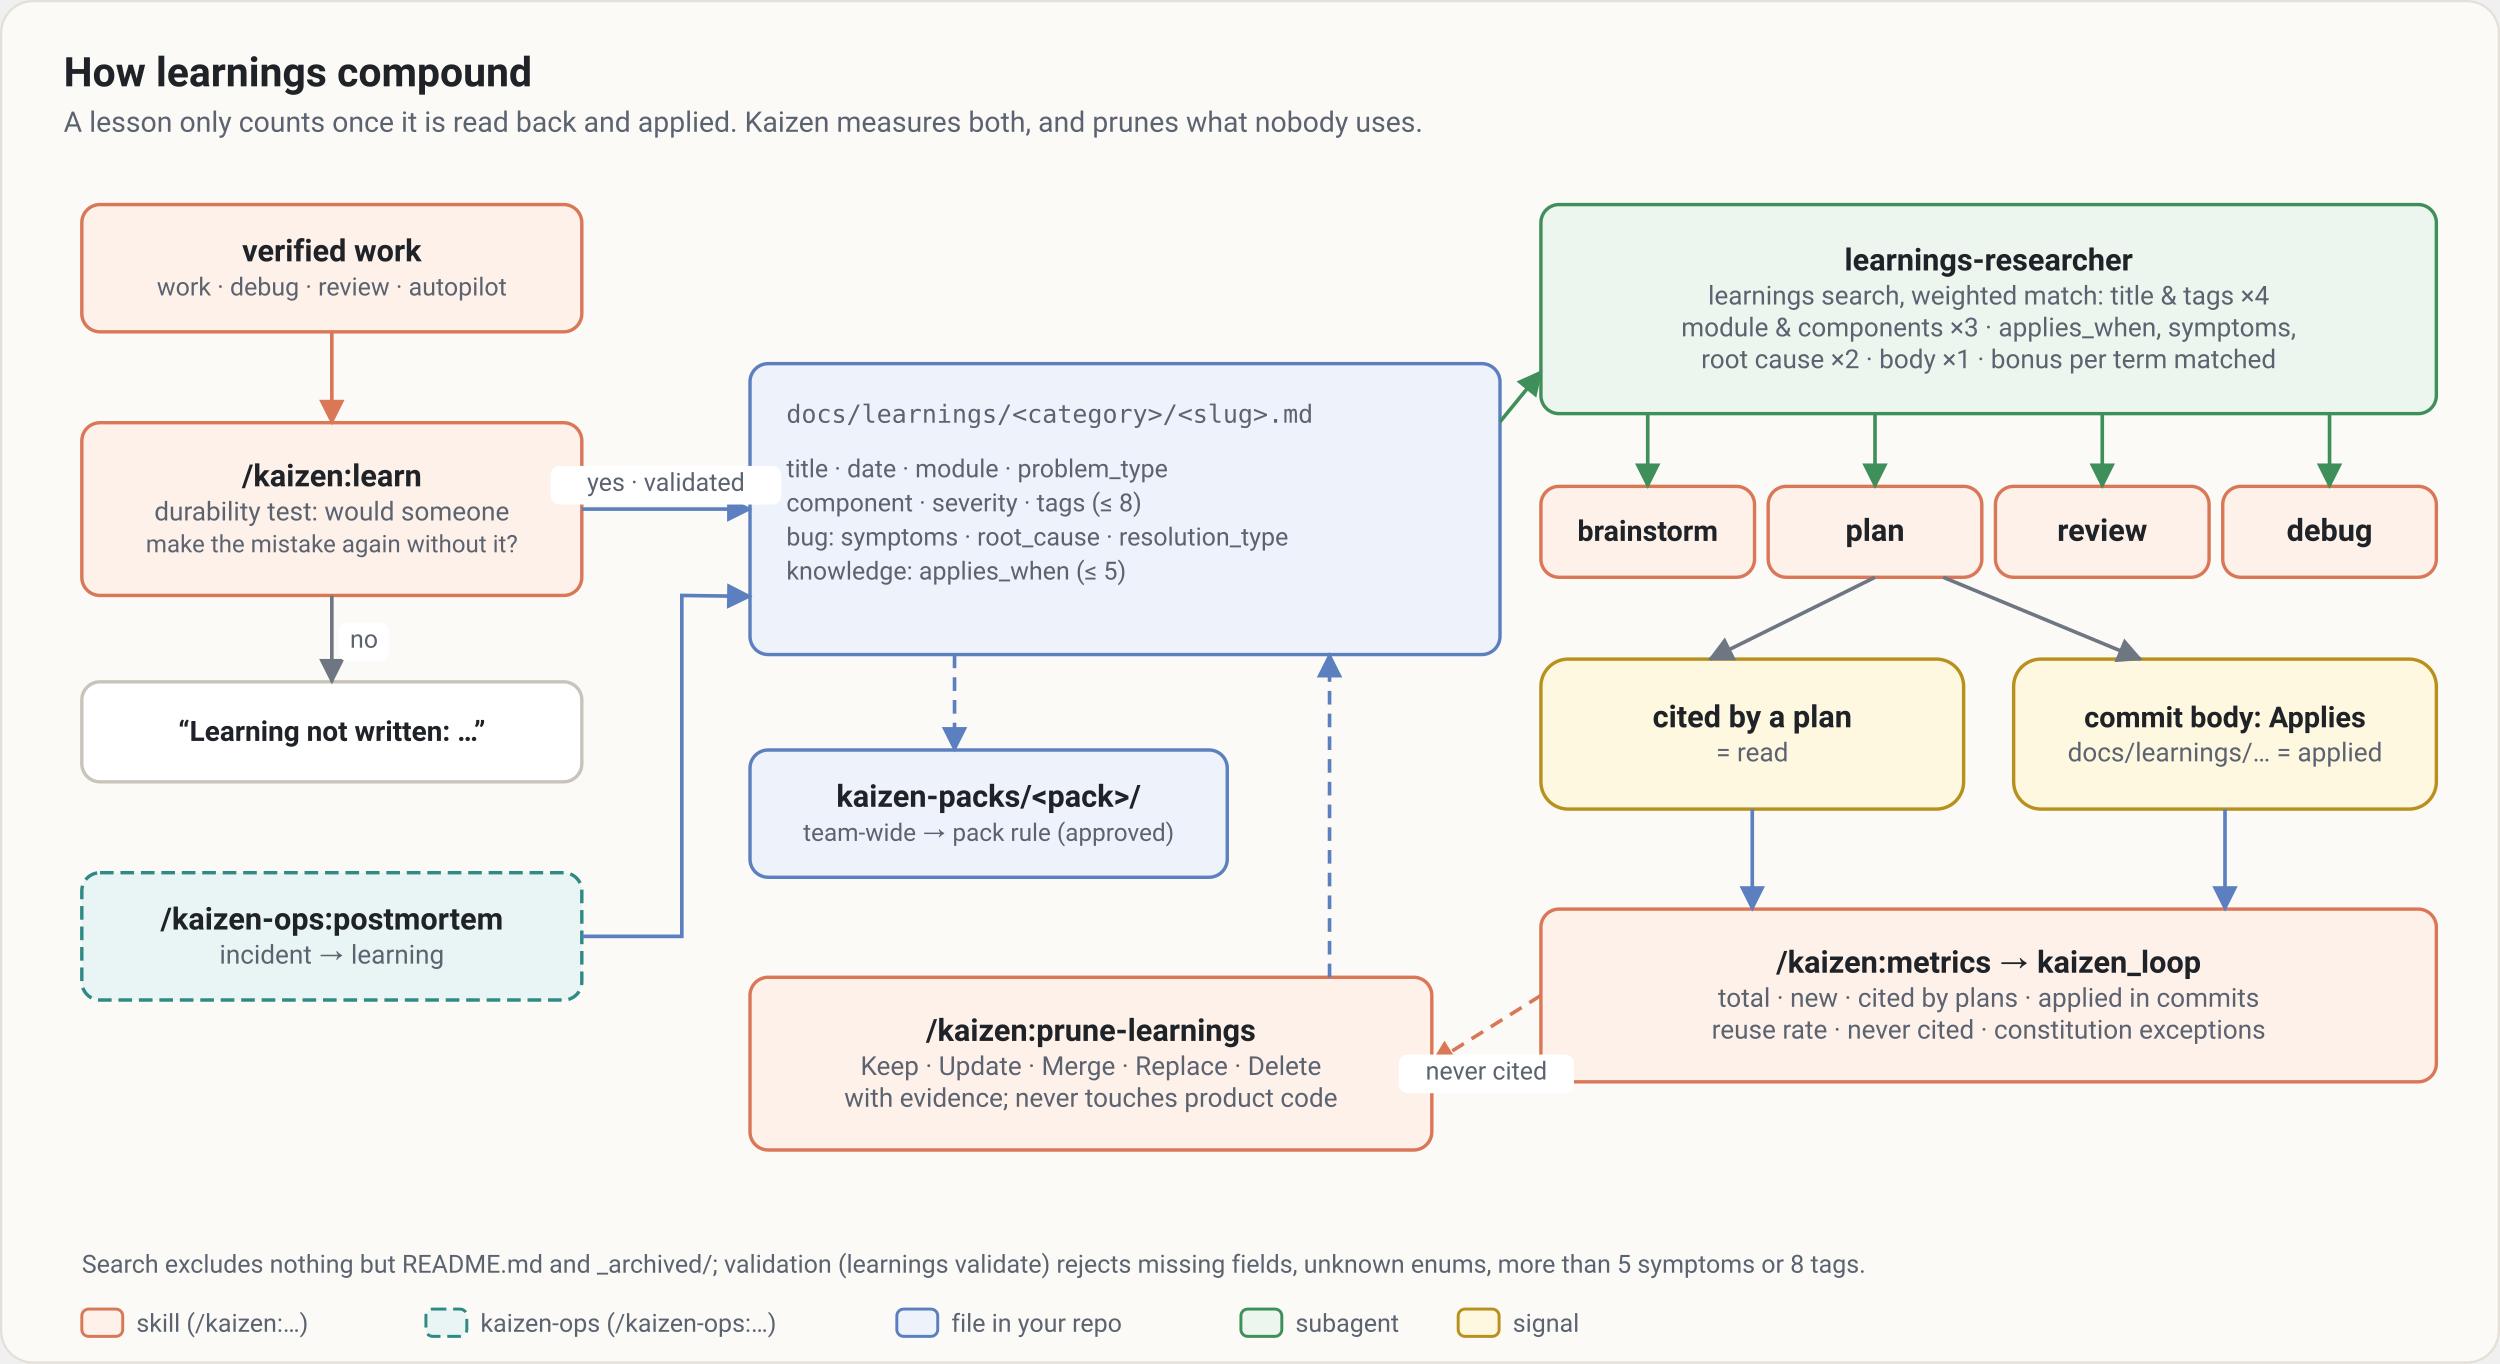
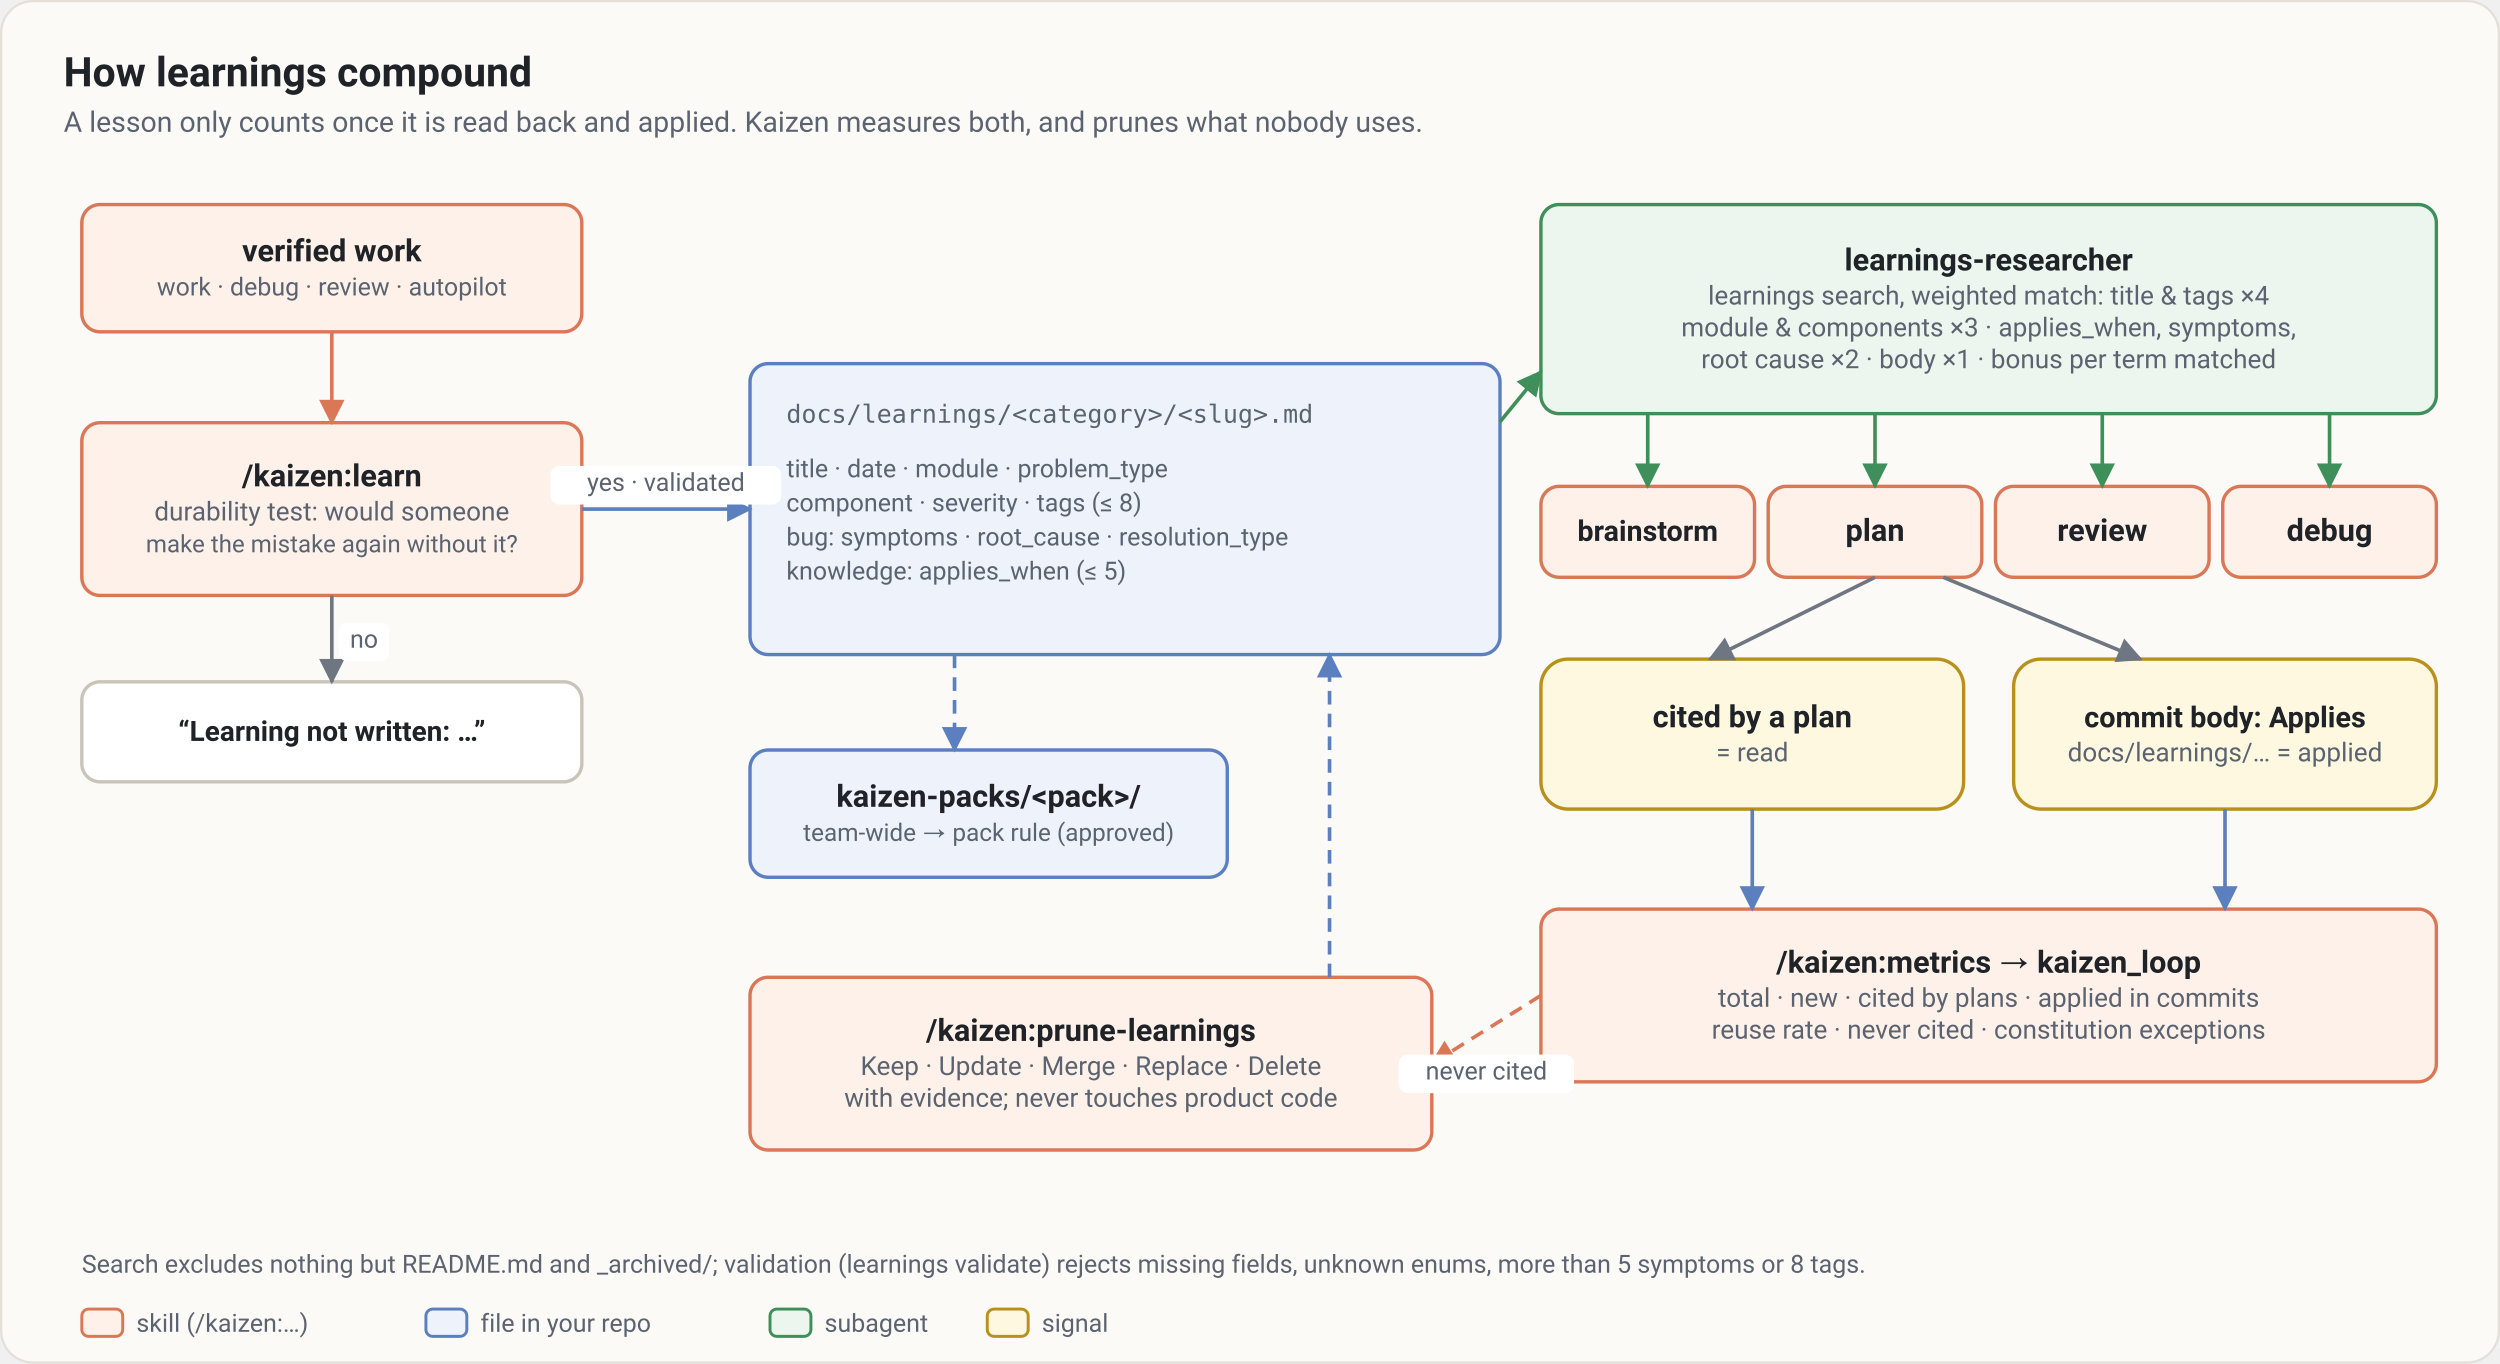
<svg xmlns="http://www.w3.org/2000/svg" width="1100" height="600" viewBox="0 0 1100 600" role="img" aria-labelledby="t d">
  <style>
  .bg { fill: #fbfaf7; stroke: #e4e0d8; }
  text { font-family: ui-sans-serif, system-ui, -apple-system, "Segoe UI", Roboto, Helvetica, Arial, sans-serif; fill: #1f2328; }
  .title { font-size: 18px; font-weight: 700; }
  .desc { font-size: 12.5px; fill: #5c6370; }
  .label { font-size: 13.5px; font-weight: 600; }
  .t12 { font-size: 12px; }
  .sub { font-size: 11.5px; fill: #5c6370; }
  .small { font-size: 11px; fill: #5c6370; }
  .edge { font-size: 11px; fill: #5c6370; }
  .mono { font-family: ui-monospace, SFMono-Regular, Menlo, Consolas, monospace; }
  .skill { fill: #fdf1ea; stroke: #d97757; }
-   .ops { fill: #e8f5f4; stroke: #2e8a83; stroke-dasharray: 6 3; }
  .artifact { fill: #edf2fb; stroke: #5b7fbf; }
  .gate { fill: #fdeeee; stroke: #c94a4a; }
  .agent { fill: #ecf6ef; stroke: #3f8f5a; }
  .outside { fill: #f3f0fa; stroke: #7a5fc0; }
  .state { fill: #fff8e1; stroke: #b8901c; }
  .plain { fill: #ffffff; stroke: #c9c4ba; }
  .region { fill: none; stroke: #b9b3a6; stroke-dasharray: 5 4; }
  .regionlabel { font-size: 11.5px; font-weight: 600; fill: #7d776b; letter-spacing: .04em; }
  .band { fill: #fff4dd; stroke: #d6a645; }
  .line { fill: none; stroke: #6e7681; stroke-width: 1.6; }
  .line.accent { stroke: #d97757; }
  .line.bad { stroke: #c94a4a; }
  .line.ok { stroke: #3f8f5a; }
  .line.blue { stroke: #5b7fbf; }
  .dashed { stroke-dasharray: 6 4; }
  .head { fill: #6e7681; }
  .head.accent { fill: #d97757; }
  .head.bad { fill: #c94a4a; }
  .head.ok { fill: #3f8f5a; }
  .head.blue { fill: #5b7fbf; }
  .pill { fill: #ffffff; stroke: none; }
  @media (prefers-color-scheme: dark) {
    .bg { fill: #161b22; stroke: #30363d; }
    text { fill: #e6edf3; }
    .desc, .sub, .small, .edge { fill: #9aa4b0; }
    .skill { fill: #3a2419; stroke: #e08b6c; }
-     .ops { fill: #15302e; stroke: #4fb8ae; }
    .artifact { fill: #1b2638; stroke: #7c9fd8; }
    .gate { fill: #3a1d1f; stroke: #e06c6c; }
    .agent { fill: #18301f; stroke: #5fb07a; }
    .outside { fill: #271f3d; stroke: #a08ae0; }
    .state { fill: #33290f; stroke: #d6b043; }
    .plain { fill: #1f2630; stroke: #4a525d; }
    .region { stroke: #5a6270; }
    .regionlabel { fill: #a39d90; }
    .band { fill: #33290f; stroke: #c99a3b; }
    .line { stroke: #9aa4b0; }
    .line.accent { stroke: #e08b6c; }
    .line.bad { stroke: #e06c6c; }
    .line.ok { stroke: #5fb07a; }
    .line.blue { stroke: #7c9fd8; }
    .head { fill: #9aa4b0; }
    .head.accent { fill: #e08b6c; }
    .head.bad { fill: #e06c6c; }
    .head.ok { fill: #5fb07a; }
    .head.blue { fill: #7c9fd8; }
    .pill { fill: #161b22; }
  }
</style>
  <defs>
    <marker id="h-default" viewBox="0 0 10 10" refX="9" refY="5" markerWidth="7" markerHeight="7" orient="auto-start-reverse">
      <path class="head" d="M0,0 L10,5 L0,10 z" />
    </marker>
    <marker id="s-default" viewBox="0 0 10 10" refX="9" refY="5" markerWidth="7" markerHeight="7" orient="auto-start-reverse">
      <path class="head" d="M0,0 L10,5 L0,10 z" />
    </marker>
    <marker id="h-accent" viewBox="0 0 10 10" refX="9" refY="5" markerWidth="7" markerHeight="7" orient="auto-start-reverse">
      <path class="head accent" d="M0,0 L10,5 L0,10 z" />
    </marker>
    <marker id="s-accent" viewBox="0 0 10 10" refX="9" refY="5" markerWidth="7" markerHeight="7" orient="auto-start-reverse">
      <path class="head accent" d="M0,0 L10,5 L0,10 z" />
    </marker>
    <marker id="h-bad" viewBox="0 0 10 10" refX="9" refY="5" markerWidth="7" markerHeight="7" orient="auto-start-reverse">
      <path class="head bad" d="M0,0 L10,5 L0,10 z" />
    </marker>
    <marker id="s-bad" viewBox="0 0 10 10" refX="9" refY="5" markerWidth="7" markerHeight="7" orient="auto-start-reverse">
      <path class="head bad" d="M0,0 L10,5 L0,10 z" />
    </marker>
    <marker id="h-ok" viewBox="0 0 10 10" refX="9" refY="5" markerWidth="7" markerHeight="7" orient="auto-start-reverse">
      <path class="head ok" d="M0,0 L10,5 L0,10 z" />
    </marker>
    <marker id="s-ok" viewBox="0 0 10 10" refX="9" refY="5" markerWidth="7" markerHeight="7" orient="auto-start-reverse">
      <path class="head ok" d="M0,0 L10,5 L0,10 z" />
    </marker>
    <marker id="h-blue" viewBox="0 0 10 10" refX="9" refY="5" markerWidth="7" markerHeight="7" orient="auto-start-reverse">
      <path class="head blue" d="M0,0 L10,5 L0,10 z" />
    </marker>
    <marker id="s-blue" viewBox="0 0 10 10" refX="9" refY="5" markerWidth="7" markerHeight="7" orient="auto-start-reverse">
      <path class="head blue" d="M0,0 L10,5 L0,10 z" />
    </marker>
  </defs>
  <rect class="bg" x="0.5" y="0.5" width="1099" height="599" rx="14" />
  <text class="title" x="28" y="38">How learnings compound</text>
  <text class="desc" x="28" y="58">A lesson only counts once it is read back and applied. Kaizen measures both, and prunes what nobody uses.</text>
  <rect class="skill" x="36" y="90" width="220" height="56" rx="8" stroke-width="1.5" />
  <text class="label" x="146" y="115" text-anchor="middle">verified work</text>
  <text class="sub" x="146" y="130" text-anchor="middle" style="font-size:11px">work · debug · review · autopilot</text>
  <rect class="skill" x="36" y="186" width="220" height="76" rx="8" stroke-width="1.5" />
  <text class="label" x="146" y="214" text-anchor="middle">/kaizen:learn</text>
  <text class="sub" x="146" y="229" text-anchor="middle">durability test: would someone</text>
  <text class="sub" x="146" y="243" text-anchor="middle" style="font-size:10.6px">make the mistake again without it?</text>
  <rect class="plain" x="36" y="300" width="220" height="44" rx="8" stroke-width="1.5" />
  <text class="label" x="146" y="326" text-anchor="middle" style="font-size:12.3px">“Learning not written: …”</text>
  <path class="line accent" d="M146,146 L146,186" marker-end="url(#h-accent)" />
  <path class="line" d="M146,262 L146,300" marker-end="url(#h-default)" />
  <rect class="pill" x="149" y="274" width="22.2" height="17" rx="4" />
  <text class="edge" x="154" y="285" text-anchor="start">no</text>
  <rect class="artifact" x="330" y="160" width="330" height="128" rx="8" stroke-width="1.5" />
  <text class="label" x="342" y="228" text-anchor="start" />
  <text class="small mono" x="346" y="186" text-anchor="start">docs/learnings/&lt;category&gt;/&lt;slug&gt;.md</text>
  <text class="small" x="346" y="210" text-anchor="start">title · date · module · problem_type</text>
  <text class="small" x="346" y="225" text-anchor="start">component · severity · tags (≤ 8)</text>
  <text class="small" x="346" y="240" text-anchor="start">bug: symptoms · root_cause · resolution_type</text>
  <text class="small" x="346" y="255" text-anchor="start">knowledge: applies_when (≤ 5)</text>
  <path class="line blue" d="M256,224 L330,224" marker-end="url(#h-blue)" />
  <rect class="pill" x="242.25" y="205" width="101.5" height="17" rx="4" />
  <text class="edge" x="293" y="216" text-anchor="middle">yes · validated</text>
-   <rect class="ops" x="36" y="384" width="220" height="56" rx="8" stroke-width="1.5" />
-   <text class="label" x="146" y="409" text-anchor="middle">/kaizen-ops:postmortem</text>
-   <text class="sub" x="146" y="424" text-anchor="middle">incident → learning</text>
-   <path class="line blue" d="M256,412 L300,412 L300,262 L330,262.4" marker-end="url(#h-blue)" />
  <rect class="artifact" x="330" y="330" width="210" height="56" rx="8" stroke-width="1.5" />
  <text class="label" x="435" y="355" text-anchor="middle">kaizen-packs/&lt;pack&gt;/</text>
  <text class="sub" x="435" y="370" text-anchor="middle" style="font-size:10.7px">team-wide → pack rule (approved)</text>
  <path class="line blue dashed" d="M420,288 L420,330" marker-end="url(#h-blue)" />
  <rect class="agent" x="678" y="90" width="394" height="92" rx="8" stroke-width="1.5" />
  <text class="label" x="875" y="119" text-anchor="middle">learnings-researcher</text>
  <text class="sub" x="875" y="134" text-anchor="middle">learnings search, weighted match: title &amp; tags ×4</text>
  <text class="sub" x="875" y="148" text-anchor="middle">module &amp; components ×3 · applies_when, symptoms,</text>
  <text class="sub" x="875" y="162" text-anchor="middle">root cause ×2 · body ×1 · bonus per term matched</text>
  <path class="line ok" d="M660,185.6 L678,163.6" marker-end="url(#h-ok)" />
  <rect class="skill" x="678" y="214" width="94" height="40" rx="8" stroke-width="1.5" />
  <text class="label" x="725" y="238" text-anchor="middle" style="font-size:12.6px">brainstorm</text>
  <rect class="skill" x="778" y="214" width="94" height="40" rx="8" stroke-width="1.5" />
  <text class="label" x="825" y="238" text-anchor="middle">plan</text>
  <rect class="skill" x="878" y="214" width="94" height="40" rx="8" stroke-width="1.5" />
  <text class="label" x="925" y="238" text-anchor="middle">review</text>
  <rect class="skill" x="978" y="214" width="94" height="40" rx="8" stroke-width="1.5" />
  <text class="label" x="1025" y="238" text-anchor="middle">debug</text>
  <path class="line ok" d="M725,182 L725,214" marker-end="url(#h-ok)" />
  <path class="line ok" d="M825,182 L825,214" marker-end="url(#h-ok)" />
  <path class="line ok" d="M925,182 L925,214" marker-end="url(#h-ok)" />
  <path class="line ok" d="M1025,182 L1025,214" marker-end="url(#h-ok)" />
  <rect class="state" x="678" y="290" width="186" height="66" rx="12" stroke-width="1.5" />
  <text class="label" x="771" y="320" text-anchor="middle">cited by a plan</text>
  <text class="sub" x="771" y="335" text-anchor="middle">= read</text>
  <rect class="state" x="886" y="290" width="186" height="66" rx="12" stroke-width="1.5" />
  <text class="label" x="979" y="320" text-anchor="middle" style="font-size:12.7px">commit body: Applies</text>
  <text class="sub" x="979" y="335" text-anchor="middle">docs/learnings/… = applied</text>
  <path class="line" d="M825,254 L752.4,290" marker-end="url(#h-default)" />
  <path class="line" d="M855,254 L941.8,290" marker-end="url(#h-default)" />
  <rect class="skill" x="678" y="400" width="394" height="76" rx="8" stroke-width="1.5" />
  <text class="label" x="875" y="428" text-anchor="middle">/kaizen:metrics → kaizen_loop</text>
  <text class="sub" x="875" y="443" text-anchor="middle">total · new · cited by plans · applied in commits</text>
  <text class="sub" x="875" y="457" text-anchor="middle">reuse rate · never cited · constitution exceptions</text>
  <path class="line blue" d="M771,356 L771,400" marker-end="url(#h-blue)" />
  <path class="line blue" d="M979,356 L979,400" marker-end="url(#h-blue)" />
  <rect class="skill" x="330" y="430" width="300" height="76" rx="8" stroke-width="1.5" />
  <text class="label" x="480" y="458" text-anchor="middle">/kaizen:prune-learnings</text>
  <text class="sub" x="480" y="473" text-anchor="middle">Keep · Update · Merge · Replace · Delete</text>
  <text class="sub" x="480" y="487" text-anchor="middle">with evidence; never touches product code</text>
  <path class="line accent dashed" d="M678,438 L630,468" marker-end="url(#h-accent)" />
  <rect class="pill" x="615.45" y="464" width="77.1" height="17" rx="4" />
  <text class="edge" x="654" y="475" text-anchor="middle">never cited</text>
  <path class="line blue dashed" d="M585,430 L585,288" marker-end="url(#h-blue)" />
  <text class="small" x="36" y="560" text-anchor="start">Search excludes nothing but README.md and _archived/; validation (learnings validate) rejects missing fields, unknown enums, more than 5 symptoms or 8 tags.</text>
  <rect class="skill" x="36" y="576" width="18" height="12" rx="3" stroke-width="1.3" />
  <text class="small" x="60" y="586">skill (/kaizen:…)</text>
-   <rect class="ops" x="187.4" y="576" width="18" height="12" rx="3" stroke-width="1.3" />
-   <text class="small" x="211.4" y="586">kaizen-ops (/kaizen-ops:…)</text>
-   <rect class="artifact" x="394.6" y="576" width="18" height="12" rx="3" stroke-width="1.3" />
-   <text class="small" x="418.6" y="586">file in your repo</text>
-   <rect class="agent" x="546" y="576" width="18" height="12" rx="3" stroke-width="1.3" />
-   <text class="small" x="570" y="586">subagent</text>
-   <rect class="state" x="641.6" y="576" width="18" height="12" rx="3" stroke-width="1.3" />
-   <text class="small" x="665.6" y="586">signal</text>
+   <rect class="artifact" x="187.4" y="576" width="18" height="12" rx="3" stroke-width="1.3" />
+   <text class="small" x="211.4" y="586">file in your repo</text>
+   <rect class="agent" x="338.8" y="576" width="18" height="12" rx="3" stroke-width="1.3" />
+   <text class="small" x="362.8" y="586">subagent</text>
+   <rect class="state" x="434.4" y="576" width="18" height="12" rx="3" stroke-width="1.3" />
+   <text class="small" x="458.4" y="586">signal</text>
</svg>
